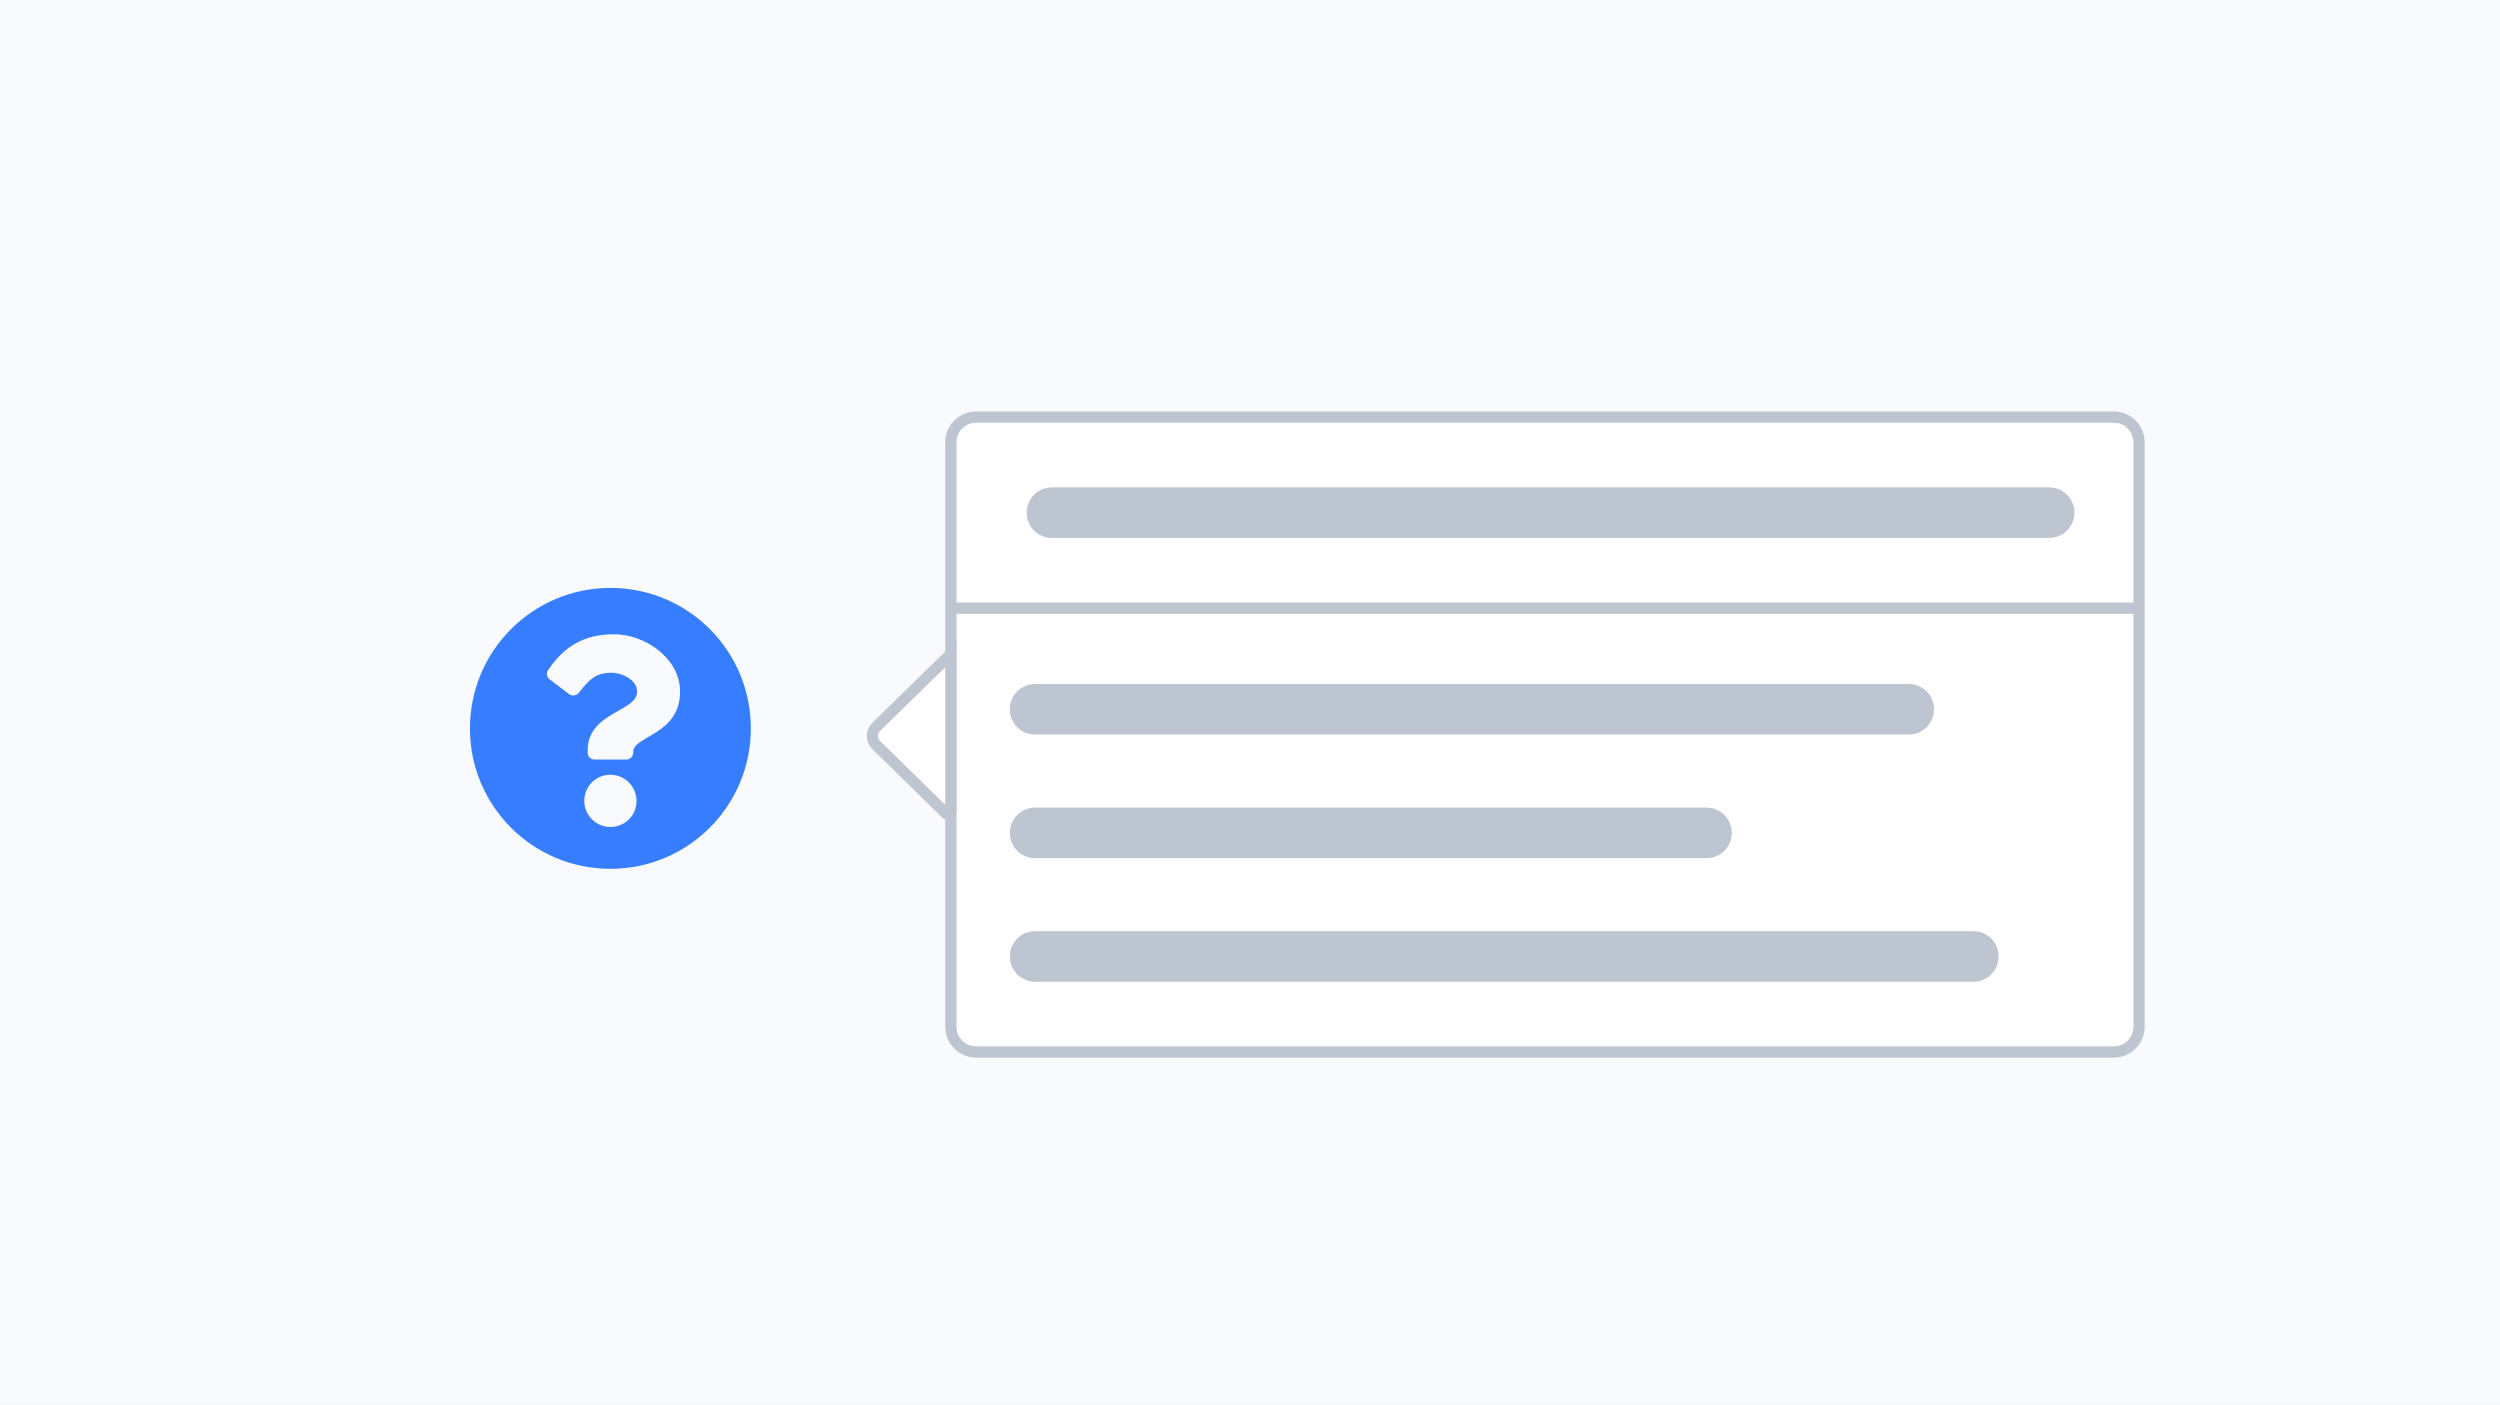
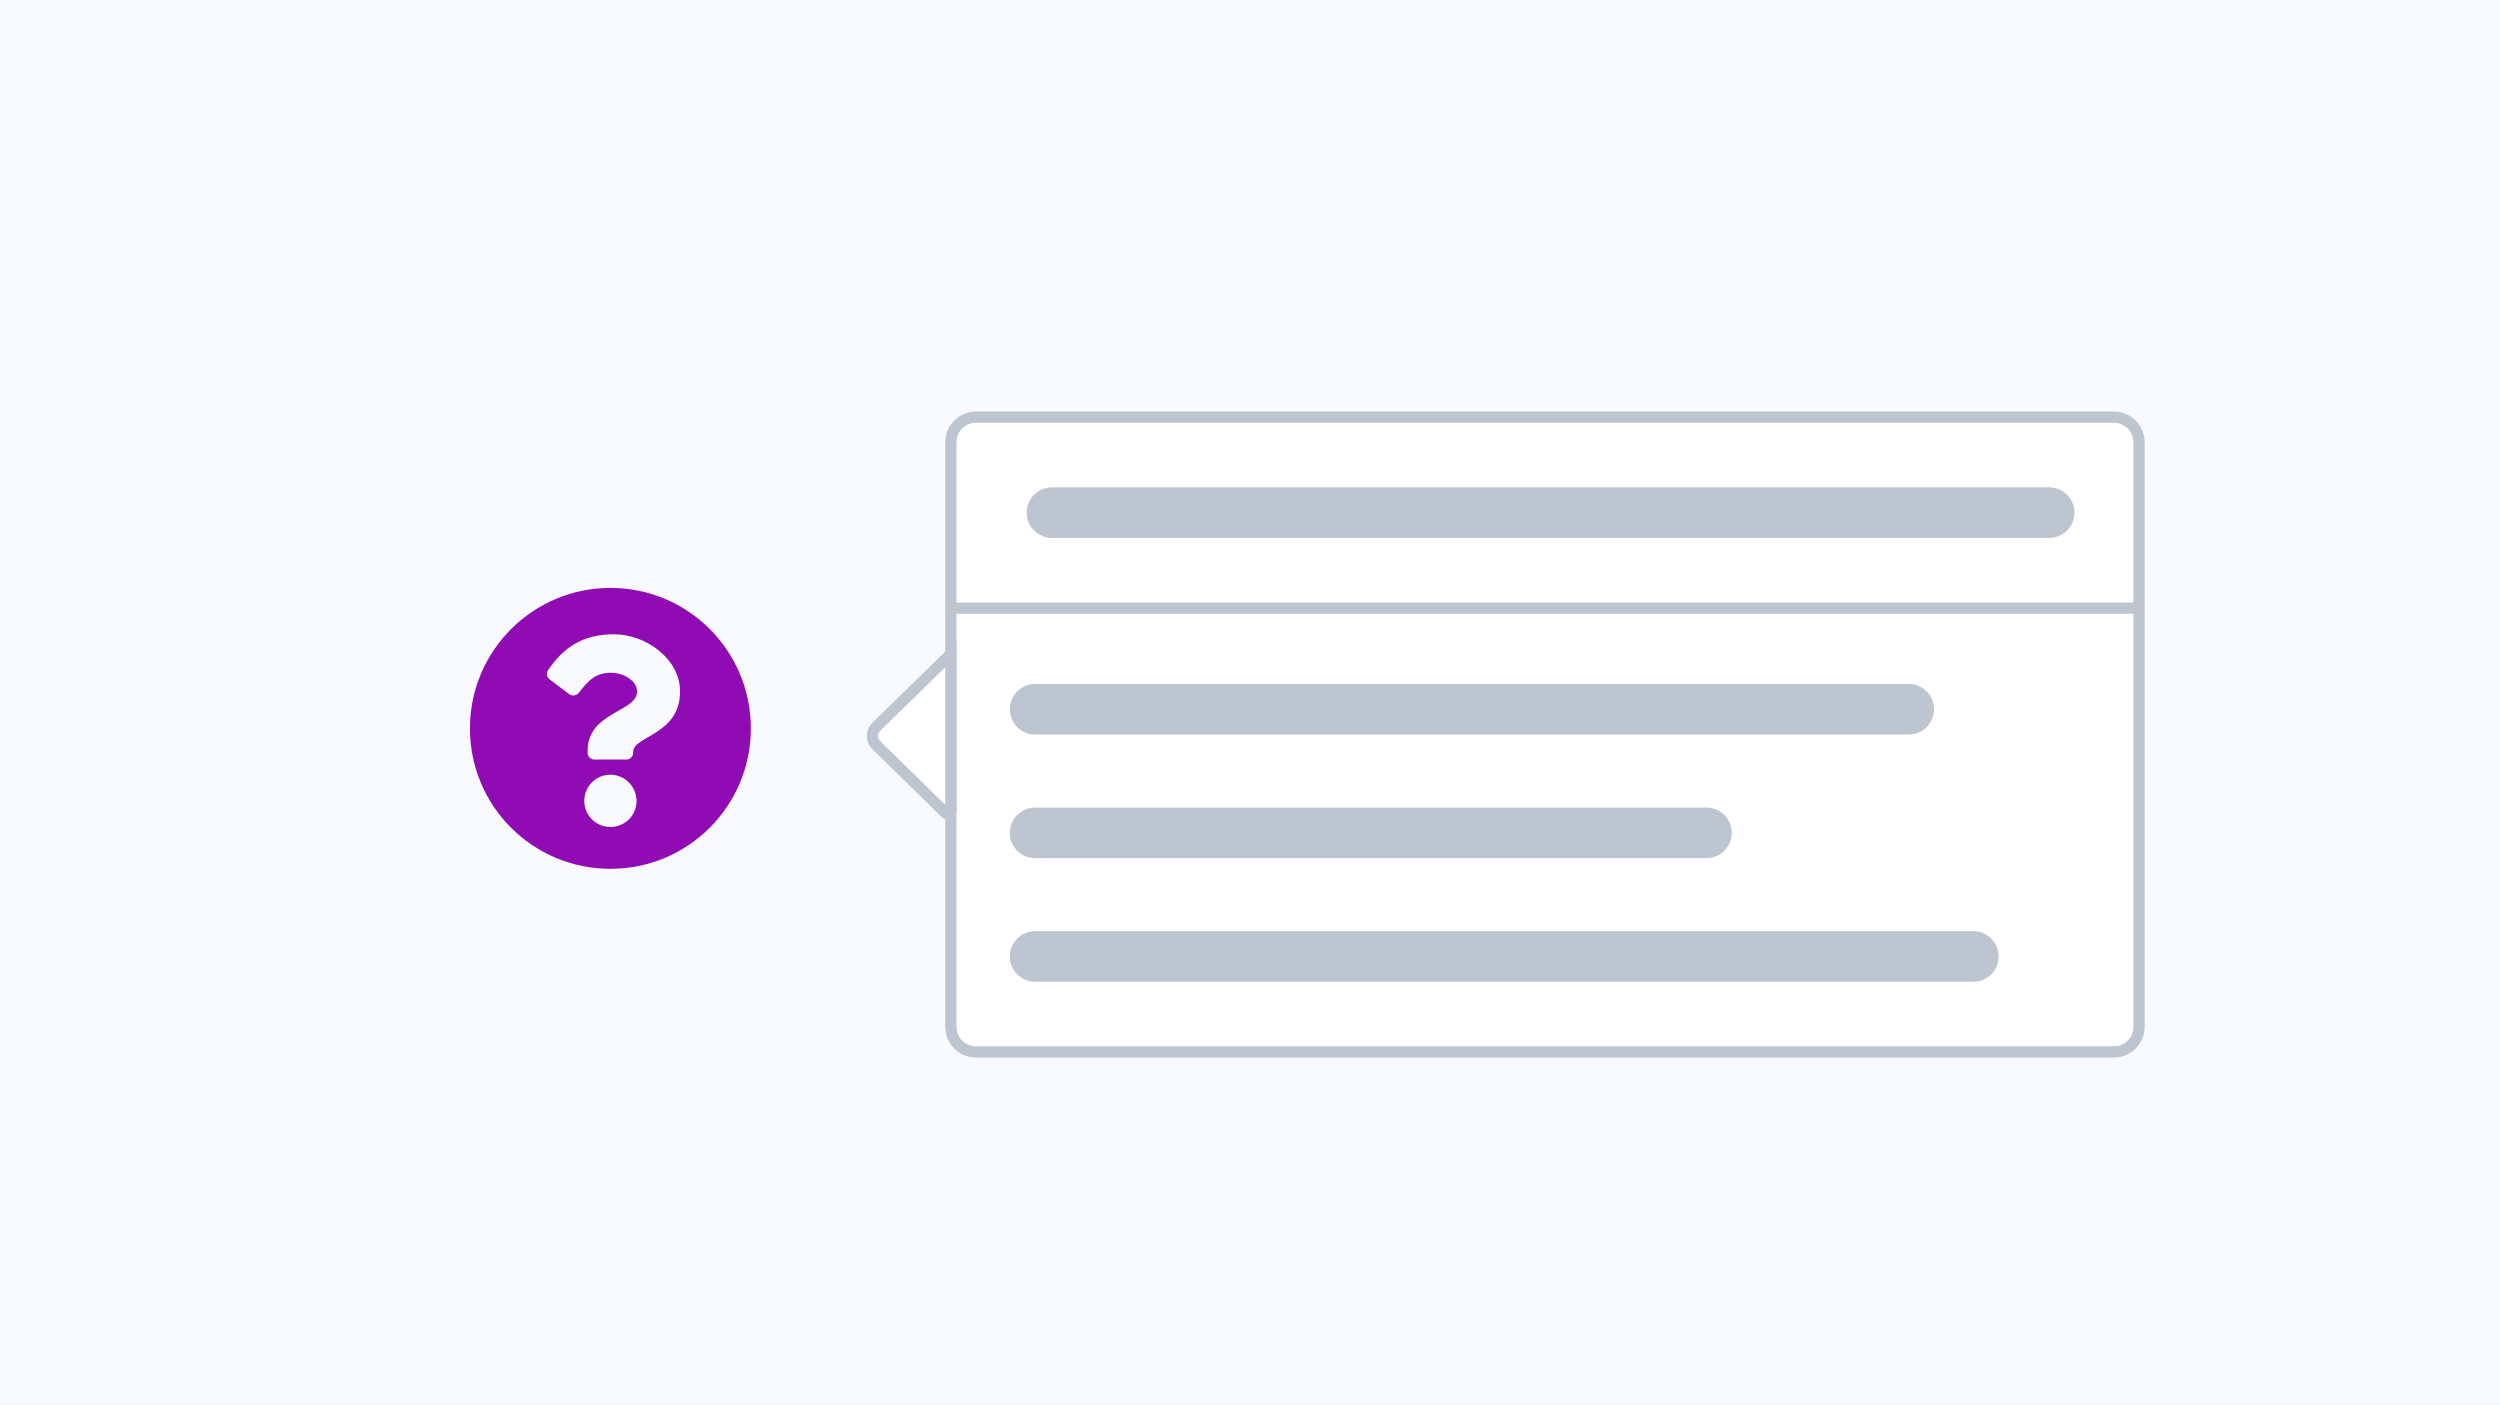
<svg xmlns="http://www.w3.org/2000/svg" width="890" height="500" viewBox="0 0 890 500" fill="none">
  <path d="M890 0H0V500H890V0Z" fill="#F8FAFD" />
-   <path d="M267.3 259.3C267.3 287 244.9 309.3 217.3 309.3C189.7 309.3 167.3 287 167.3 259.3C167.3 231.7 189.7 209.3 217.3 209.3C245 209.3 267.3 231.7 267.3 259.3ZM218.6 225.8C207.6 225.8 200.6 230.4 195.1 238.6C194.4 239.6 194.7 241.1 195.6 241.8L202.6 247.1C203.6 247.9 205.2 247.7 206 246.7C209.6 242.1 212 239.5 217.6 239.5C221.7 239.5 226.8 242.2 226.8 246.1C226.8 249.1 224.3 250.7 220.2 253C215.5 255.7 209.2 259 209.2 267.2V268C209.2 269.3 210.3 270.4 211.6 270.4H223C224.3 270.4 225.4 269.3 225.4 268V267.7C225.4 261.9 242.1 261.7 242.1 246.2C242.2 234.7 230 225.8 218.6 225.8ZM217.3 275.8C212.2 275.8 208 279.9 208 285.1C208 290.2 212.1 294.4 217.3 294.4C222.5 294.4 226.6 290.3 226.6 285.1C226.6 280 222.4 275.8 217.3 275.8Z" fill="#377dff" />
+   <path d="M267.3 259.3C267.3 287 244.9 309.3 217.3 309.3C189.7 309.3 167.3 287 167.3 259.3C167.3 231.7 189.7 209.3 217.3 209.3C245 209.3 267.3 231.7 267.3 259.3ZM218.6 225.8C207.6 225.8 200.6 230.4 195.1 238.6C194.4 239.6 194.7 241.1 195.6 241.8L202.6 247.1C203.6 247.9 205.2 247.7 206 246.7C209.6 242.1 212 239.5 217.6 239.5C221.7 239.5 226.8 242.2 226.8 246.1C226.8 249.1 224.3 250.7 220.2 253C215.5 255.7 209.2 259 209.2 267.2V268C209.2 269.3 210.3 270.4 211.6 270.4H223C224.3 270.4 225.4 269.3 225.4 268V267.7C225.4 261.9 242.1 261.7 242.1 246.2C242.2 234.7 230 225.8 218.6 225.8ZM217.3 275.8C212.2 275.8 208 279.9 208 285.1C208 290.2 212.1 294.4 217.3 294.4C222.5 294.4 226.6 290.3 226.6 285.1C226.6 280 222.4 275.8 217.3 275.8Z" fill="#900bb3" />
  <path d="M347.5 148.5H752.5C757.5 148.5 761.5 152.5 761.5 157.5V365.5C761.5 370.5 757.5 374.5 752.5 374.5H347.5C342.5 374.5 338.5 370.5 338.5 365.5V157.5C338.5 152.5 342.5 148.5 347.5 148.5Z" fill="white" stroke="#BDC5D1" stroke-width="4" />
  <path d="M339.5 216.5H762.3" stroke="#BDC5D1" stroke-width="4" />
  <path d="M374.5 173.5H729.5C734.5 173.5 738.5 177.5 738.5 182.5C738.5 187.5 734.5 191.5 729.5 191.5H374.5C369.5 191.5 365.5 187.5 365.5 182.5C365.5 177.5 369.5 173.5 374.5 173.5Z" fill="#BDC5D1" />
  <path d="M368.5 243.5H679.5C684.5 243.5 688.5 247.5 688.5 252.5C688.5 257.5 684.5 261.5 679.5 261.5H368.5C363.5 261.5 359.5 257.5 359.5 252.5C359.5 247.5 363.5 243.5 368.5 243.5Z" fill="#BDC5D1" />
  <path d="M368.5 287.5H607.5C612.5 287.5 616.5 291.5 616.5 296.5C616.5 301.5 612.5 305.5 607.5 305.5H368.5C363.5 305.5 359.5 301.5 359.5 296.5C359.5 291.5 363.5 287.5 368.5 287.5Z" fill="#BDC5D1" />
  <path d="M368.5 331.5H702.5C707.5 331.5 711.5 335.5 711.5 340.5C711.5 345.5 707.5 349.5 702.5 349.5H368.5C363.5 349.5 359.5 345.5 359.5 340.5C359.5 335.5 363.5 331.5 368.5 331.5Z" fill="#BDC5D1" />
  <path d="M312 258.7L338.5 232.8V288.9C338.5 289.8 337.4 290.2 336.8 289.6L312 265.3C310.1 263.5 310.1 260.5 312 258.7Z" fill="white" stroke="#BDC5D1" stroke-width="4" />
</svg>
